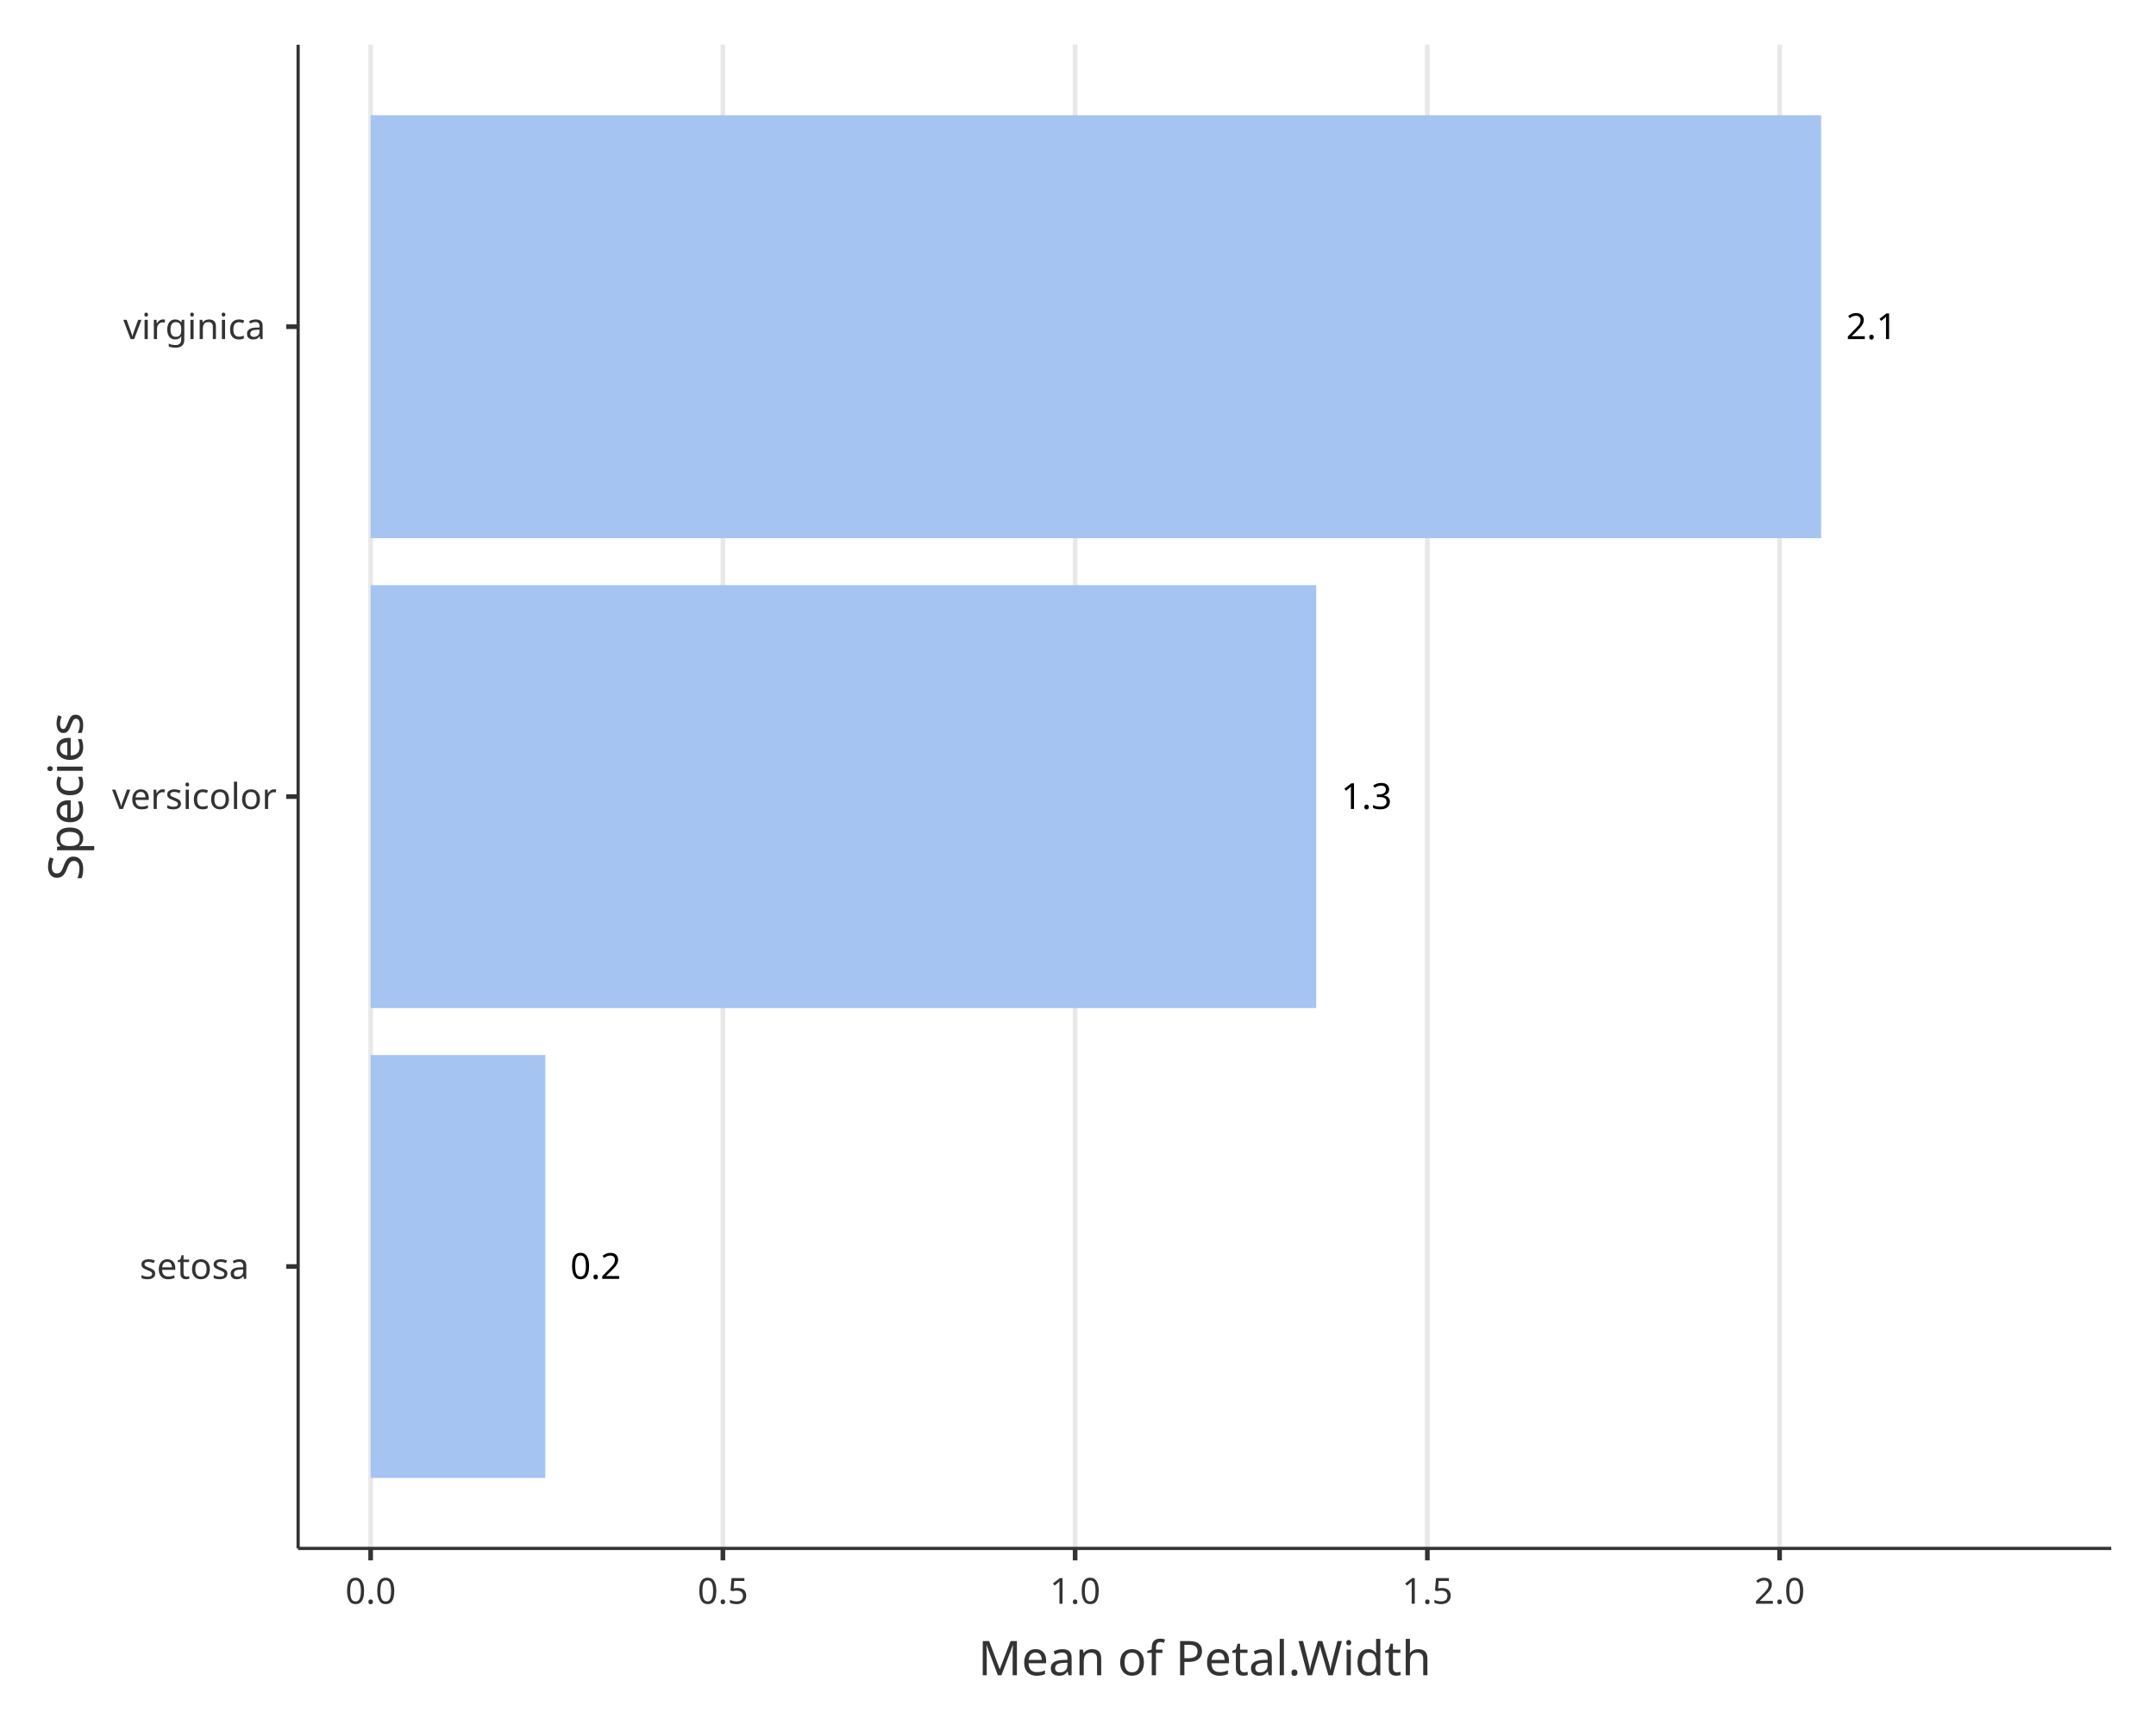
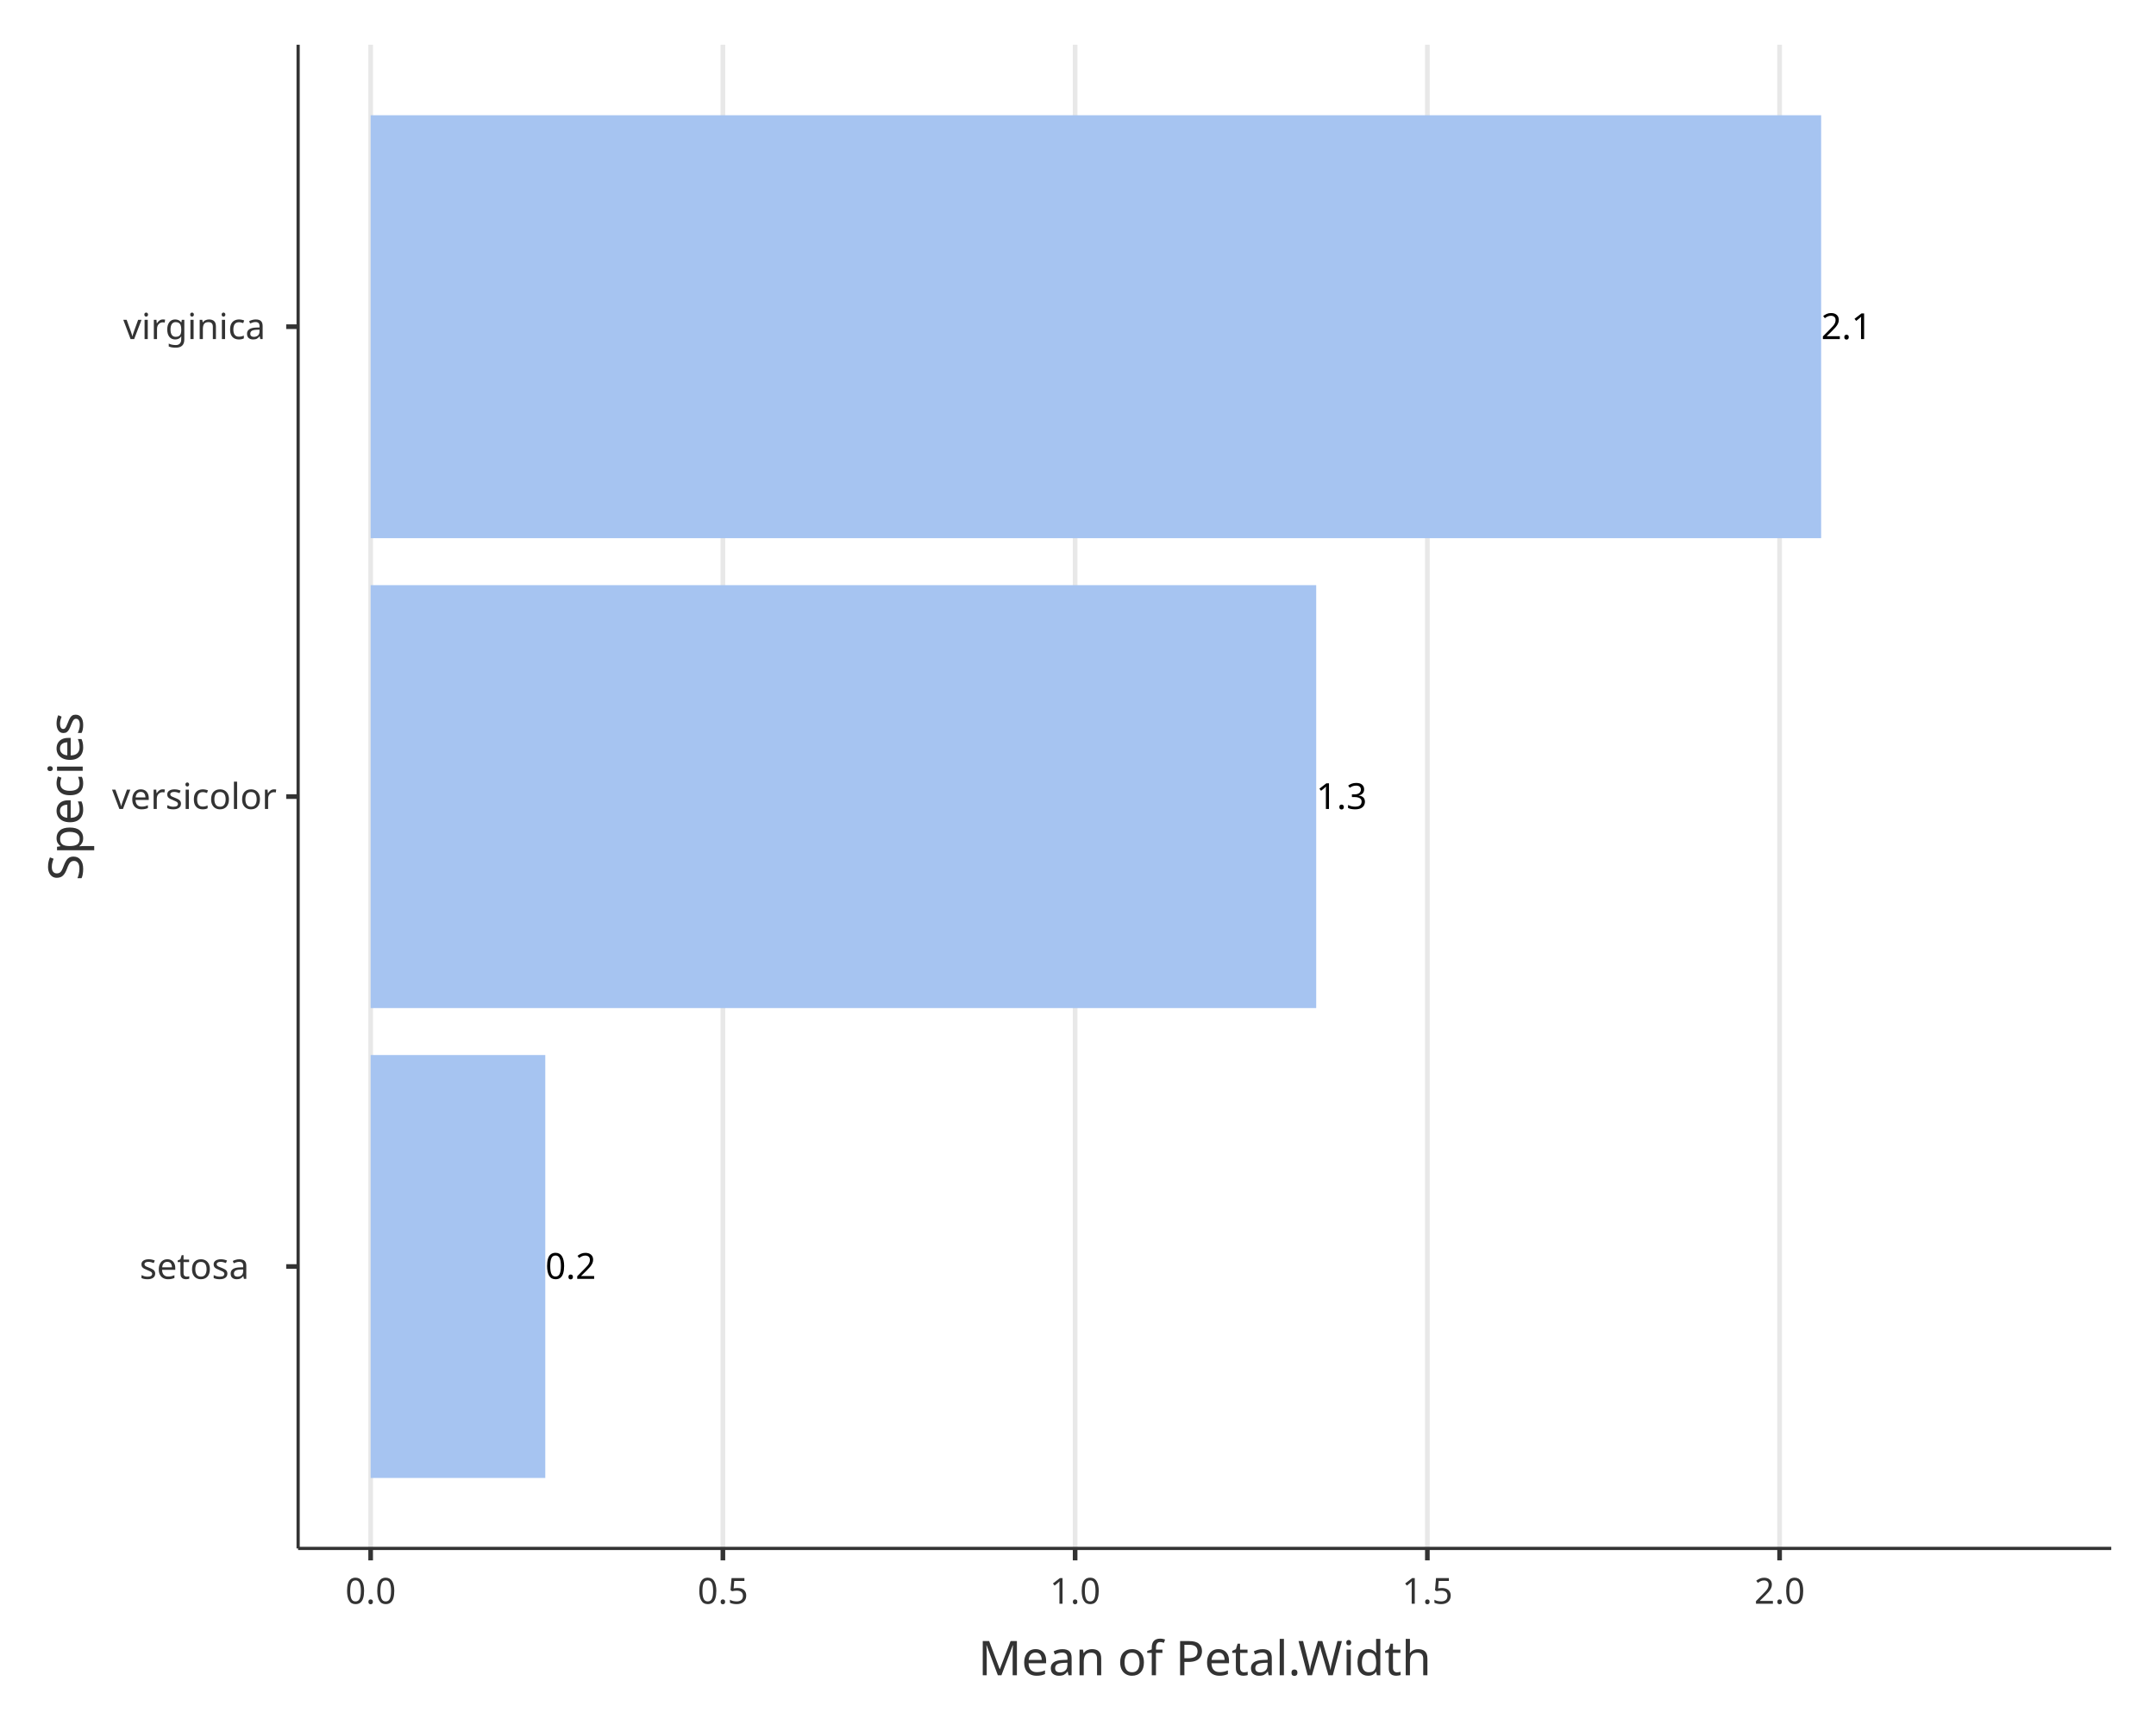
<svg xmlns="http://www.w3.org/2000/svg" class="svglite" data-engine-version="2.0" width="720.00pt" height="576.00pt" viewBox="0 0 720.00 576.00">
  <defs>
    <style type="text/css">
    .svglite line, .svglite polyline, .svglite polygon, .svglite path, .svglite rect, .svglite circle {
      fill: none;
      stroke: #000000;
      stroke-linecap: round;
      stroke-linejoin: round;
      stroke-miterlimit: 10.00;
    }
  </style>
  </defs>
  <rect width="100%" height="100%" style="stroke: none; fill: #FFFFFF;" />
  <defs>
    <clipPath id="cpMC4wMHw3MjAuMDB8MC4wMHw1NzYuMDA=">
      <rect x="0.00" y="0.00" width="720.00" height="576.00" />
    </clipPath>
  </defs>
  <g clip-path="url(#cpMC4wMHw3MjAuMDB8MC4wMHw1NzYuMDA=)">
    <rect x="0" y="0.00" width="720.00" height="576.00" style="stroke-width: 1.55; stroke: none;" />
    <rect x="99.56" y="14.94" width="605.49" height="502.10" style="stroke-width: 1.55; stroke: none;" />
    <polyline points="123.78,517.04 123.78,14.94 " style="stroke-width: 1.56; stroke: #E8E8E8; stroke-linecap: butt;" />
    <polyline points="241.41,517.04 241.41,14.94 " style="stroke-width: 1.56; stroke: #E8E8E8; stroke-linecap: butt;" />
    <polyline points="359.04,517.04 359.04,14.94 " style="stroke-width: 1.56; stroke: #E8E8E8; stroke-linecap: butt;" />
    <polyline points="476.67,517.04 476.67,14.94 " style="stroke-width: 1.56; stroke: #E8E8E8; stroke-linecap: butt;" />
    <polyline points="594.30,517.04 594.30,14.94 " style="stroke-width: 1.56; stroke: #E8E8E8; stroke-linecap: butt;" />
    <rect x="123.78" y="352.29" width="58.32" height="141.22" style="stroke-width: 1.55; stroke: none; stroke-linecap: butt; stroke-linejoin: miter; fill: #A6C4F1;" />
    <rect x="123.78" y="195.39" width="315.77" height="141.22" style="stroke-width: 1.55; stroke: none; stroke-linecap: butt; stroke-linejoin: miter; fill: #A6C4F1;" />
    <rect x="123.78" y="38.48" width="484.39" height="141.22" style="stroke-width: 1.55; stroke: none; stroke-linecap: butt; stroke-linejoin: miter; fill: #A6C4F1;" />
-     <text x="190.45" y="427.03" style="font-size: 12.00px; font-family: sans;" textLength="16.68px" lengthAdjust="spacingAndGlyphs">0.2</text>
-     <text x="447.90" y="270.12" style="font-size: 12.00px; font-family: sans;" textLength="16.68px" lengthAdjust="spacingAndGlyphs">1.3</text>
-     <text x="616.52" y="113.22" style="font-size: 12.00px; font-family: sans;" textLength="16.68px" lengthAdjust="spacingAndGlyphs">2.1</text>
+     <text x="182.11" y="427.03" style="font-size: 12.00px; font-family: sans;" textLength="23.35px" lengthAdjust="spacingAndGlyphs">  0.2</text>
+     <text x="439.55" y="270.12" style="font-size: 12.00px; font-family: sans;" textLength="23.35px" lengthAdjust="spacingAndGlyphs">  1.3</text>
+     <text x="608.18" y="113.22" style="font-size: 12.00px; font-family: sans;" textLength="23.35px" lengthAdjust="spacingAndGlyphs">  2.1</text>
    <polyline points="99.56,517.04 99.56,14.94 " style="stroke-width: 1.07; stroke: #333333; stroke-linecap: butt;" />
    <text x="64.92" y="427.03" text-anchor="middle" style="font-size: 12.00px; fill: #333333; font-family: sans;" textLength="35.37px" lengthAdjust="spacingAndGlyphs">setosa</text>
    <text x="64.92" y="270.12" text-anchor="middle" style="font-size: 12.00px; fill: #333333; font-family: sans;" textLength="51.36px" lengthAdjust="spacingAndGlyphs">versicolor</text>
    <text x="64.92" y="113.22" text-anchor="middle" style="font-size: 12.00px; fill: #333333; font-family: sans;" textLength="44.02px" lengthAdjust="spacingAndGlyphs">virginica</text>
    <polyline points="95.58,422.90 99.56,422.90 " style="stroke-width: 1.55; stroke: #333333; stroke-linecap: butt;" />
    <polyline points="95.58,265.99 99.56,265.99 " style="stroke-width: 1.55; stroke: #333333; stroke-linecap: butt;" />
    <polyline points="95.58,109.09 99.56,109.09 " style="stroke-width: 1.55; stroke: #333333; stroke-linecap: butt;" />
    <polyline points="99.56,517.04 705.06,517.04 " style="stroke-width: 1.07; stroke: #333333; stroke-linecap: butt;" />
    <polyline points="123.78,521.03 123.78,517.04 " style="stroke-width: 1.55; stroke: #333333; stroke-linecap: butt;" />
    <polyline points="241.41,521.03 241.41,517.04 " style="stroke-width: 1.55; stroke: #333333; stroke-linecap: butt;" />
    <polyline points="359.04,521.03 359.04,517.04 " style="stroke-width: 1.55; stroke: #333333; stroke-linecap: butt;" />
    <polyline points="476.67,521.03 476.67,517.04 " style="stroke-width: 1.55; stroke: #333333; stroke-linecap: butt;" />
    <polyline points="594.30,521.03 594.30,517.04 " style="stroke-width: 1.55; stroke: #333333; stroke-linecap: butt;" />
    <text x="123.78" y="535.51" text-anchor="middle" style="font-size: 12.00px; fill: #333333; font-family: sans;" textLength="16.68px" lengthAdjust="spacingAndGlyphs">0.0</text>
    <text x="241.41" y="535.51" text-anchor="middle" style="font-size: 12.00px; fill: #333333; font-family: sans;" textLength="16.68px" lengthAdjust="spacingAndGlyphs">0.5</text>
    <text x="359.04" y="535.51" text-anchor="middle" style="font-size: 12.00px; fill: #333333; font-family: sans;" textLength="16.68px" lengthAdjust="spacingAndGlyphs">1.0</text>
    <text x="476.67" y="535.51" text-anchor="middle" style="font-size: 12.00px; fill: #333333; font-family: sans;" textLength="16.68px" lengthAdjust="spacingAndGlyphs">1.5</text>
    <text x="594.30" y="535.51" text-anchor="middle" style="font-size: 12.00px; fill: #333333; font-family: sans;" textLength="16.68px" lengthAdjust="spacingAndGlyphs">2.0</text>
    <text x="402.31" y="559.40" text-anchor="middle" style="font-size: 16.00px; fill: #333333; font-family: sans;" textLength="144.08px" lengthAdjust="spacingAndGlyphs">Mean of Petal.Width</text>
    <text transform="translate(27.62,265.99) rotate(-90)" text-anchor="middle" style="font-size: 16.00px; fill: #333333; font-family: sans;" textLength="56.94px" lengthAdjust="spacingAndGlyphs">Species</text>
  </g>
</svg>
